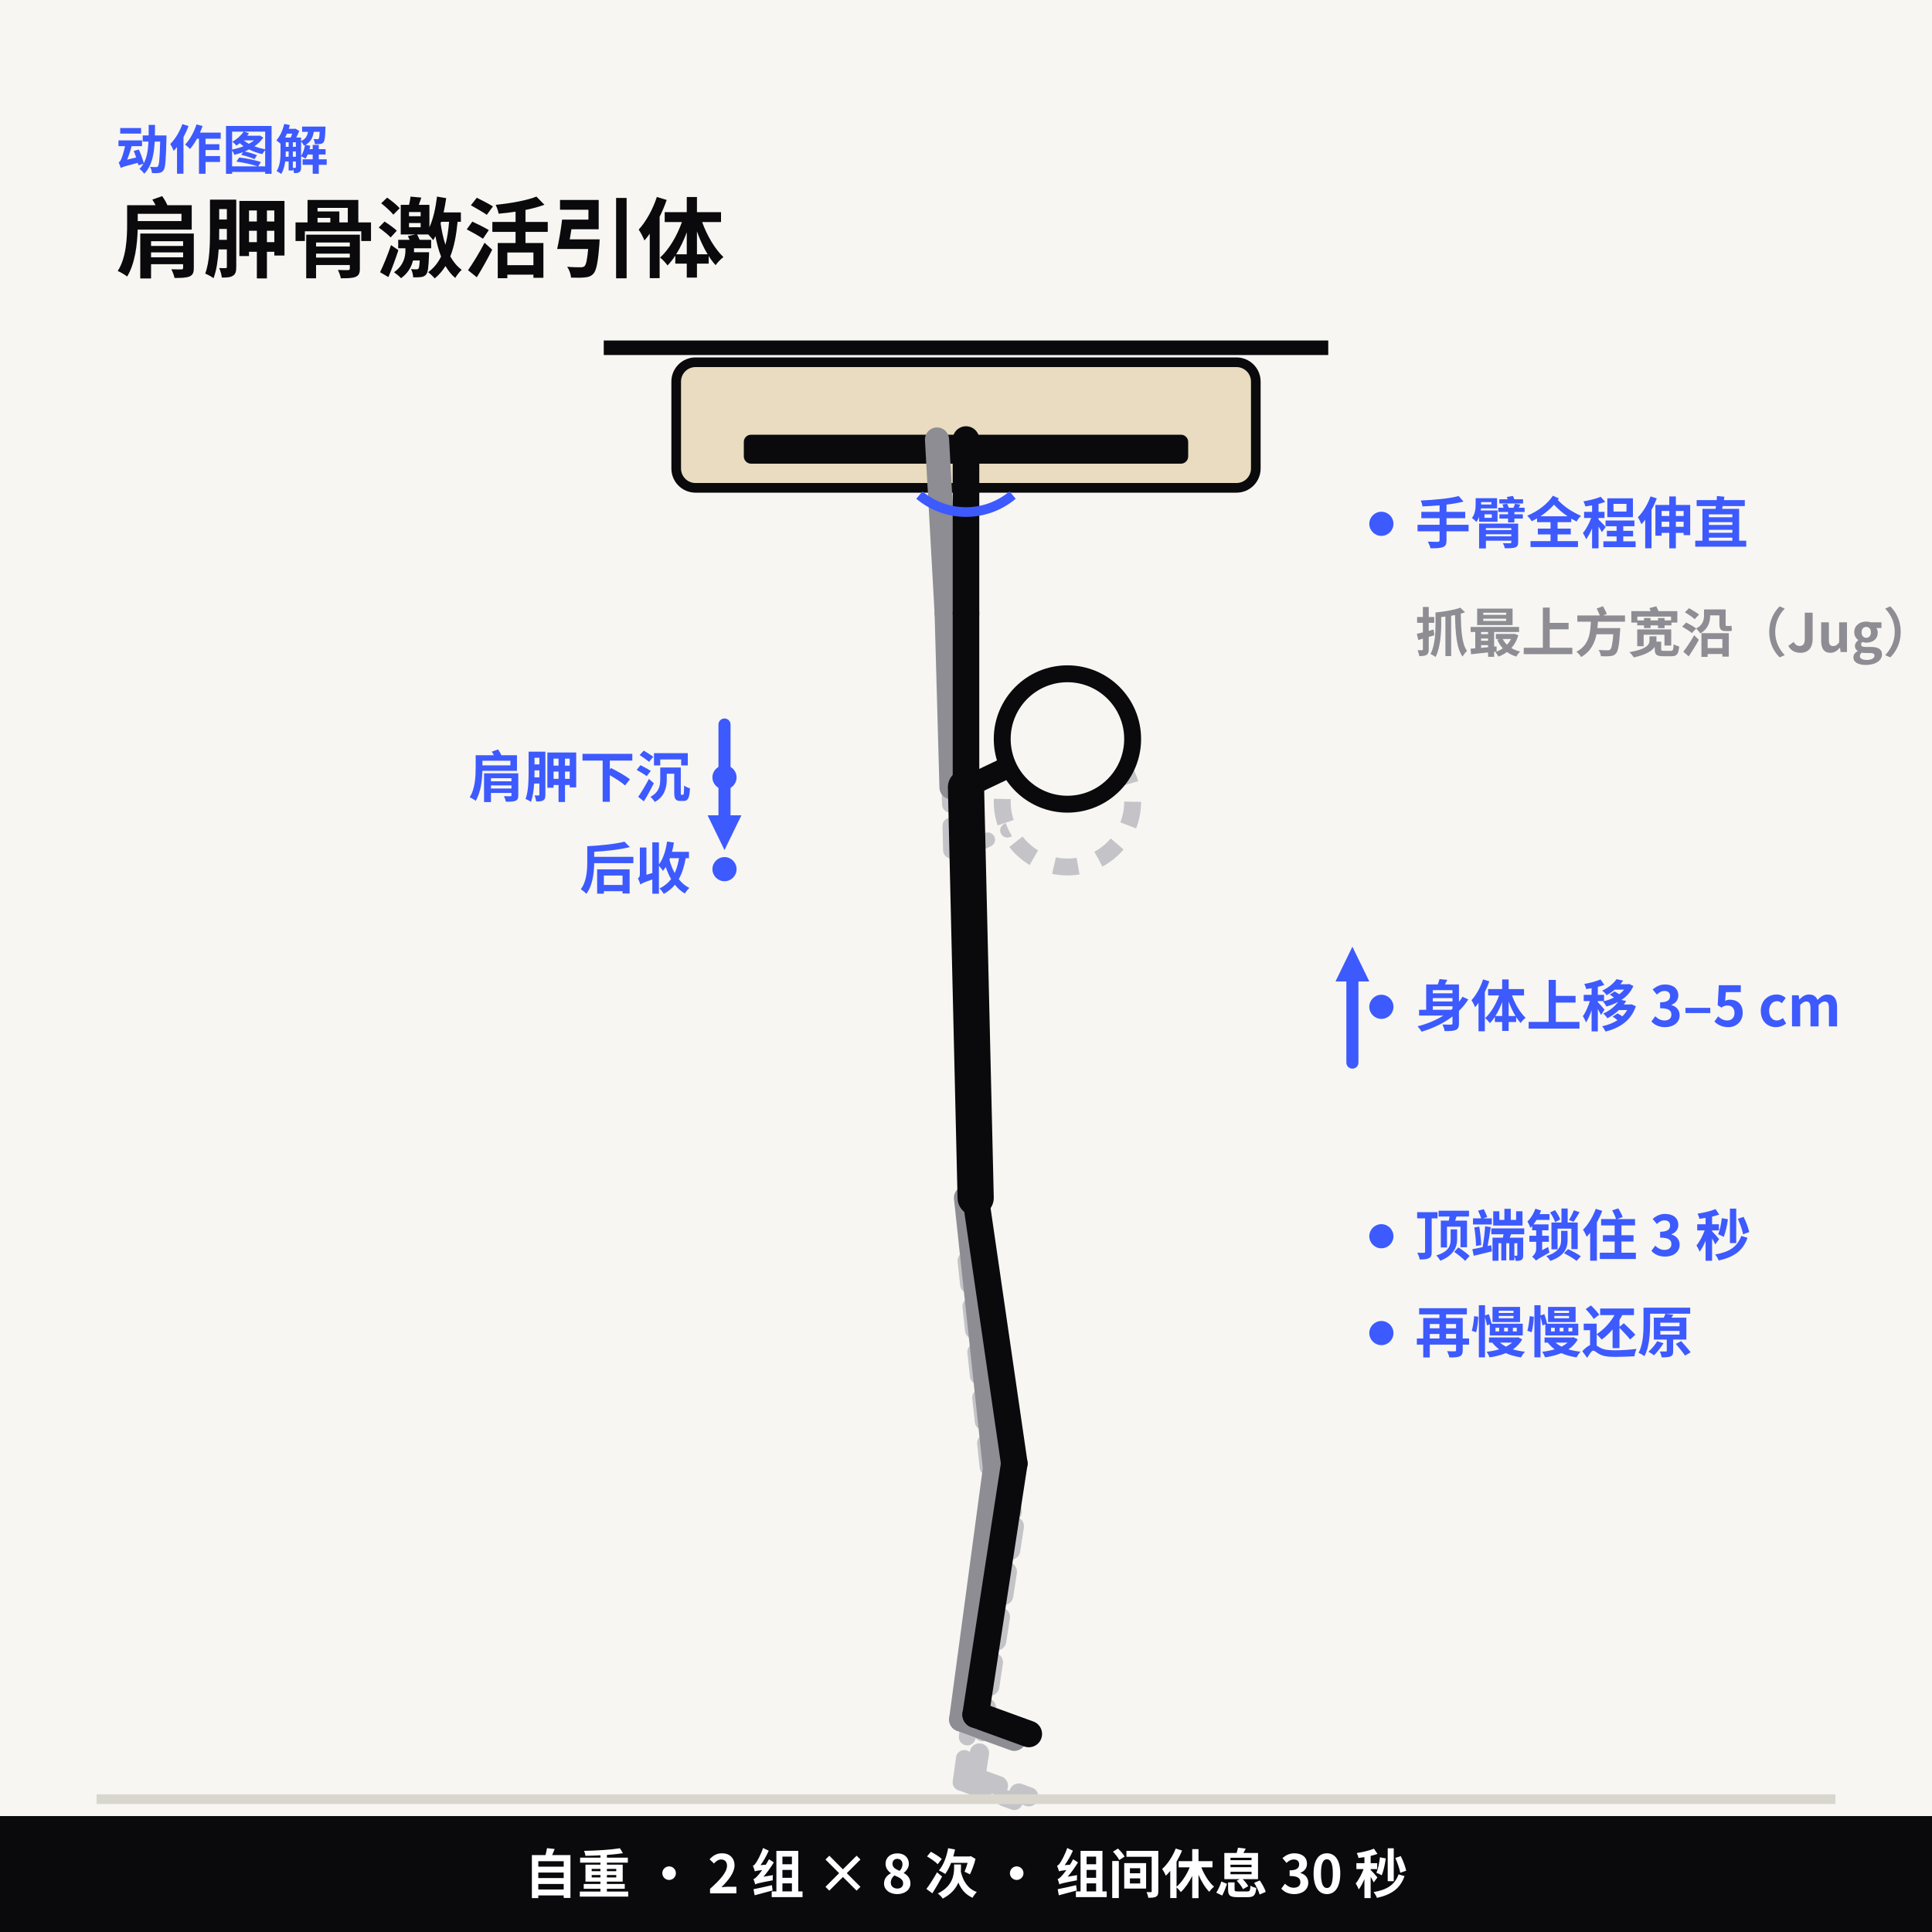
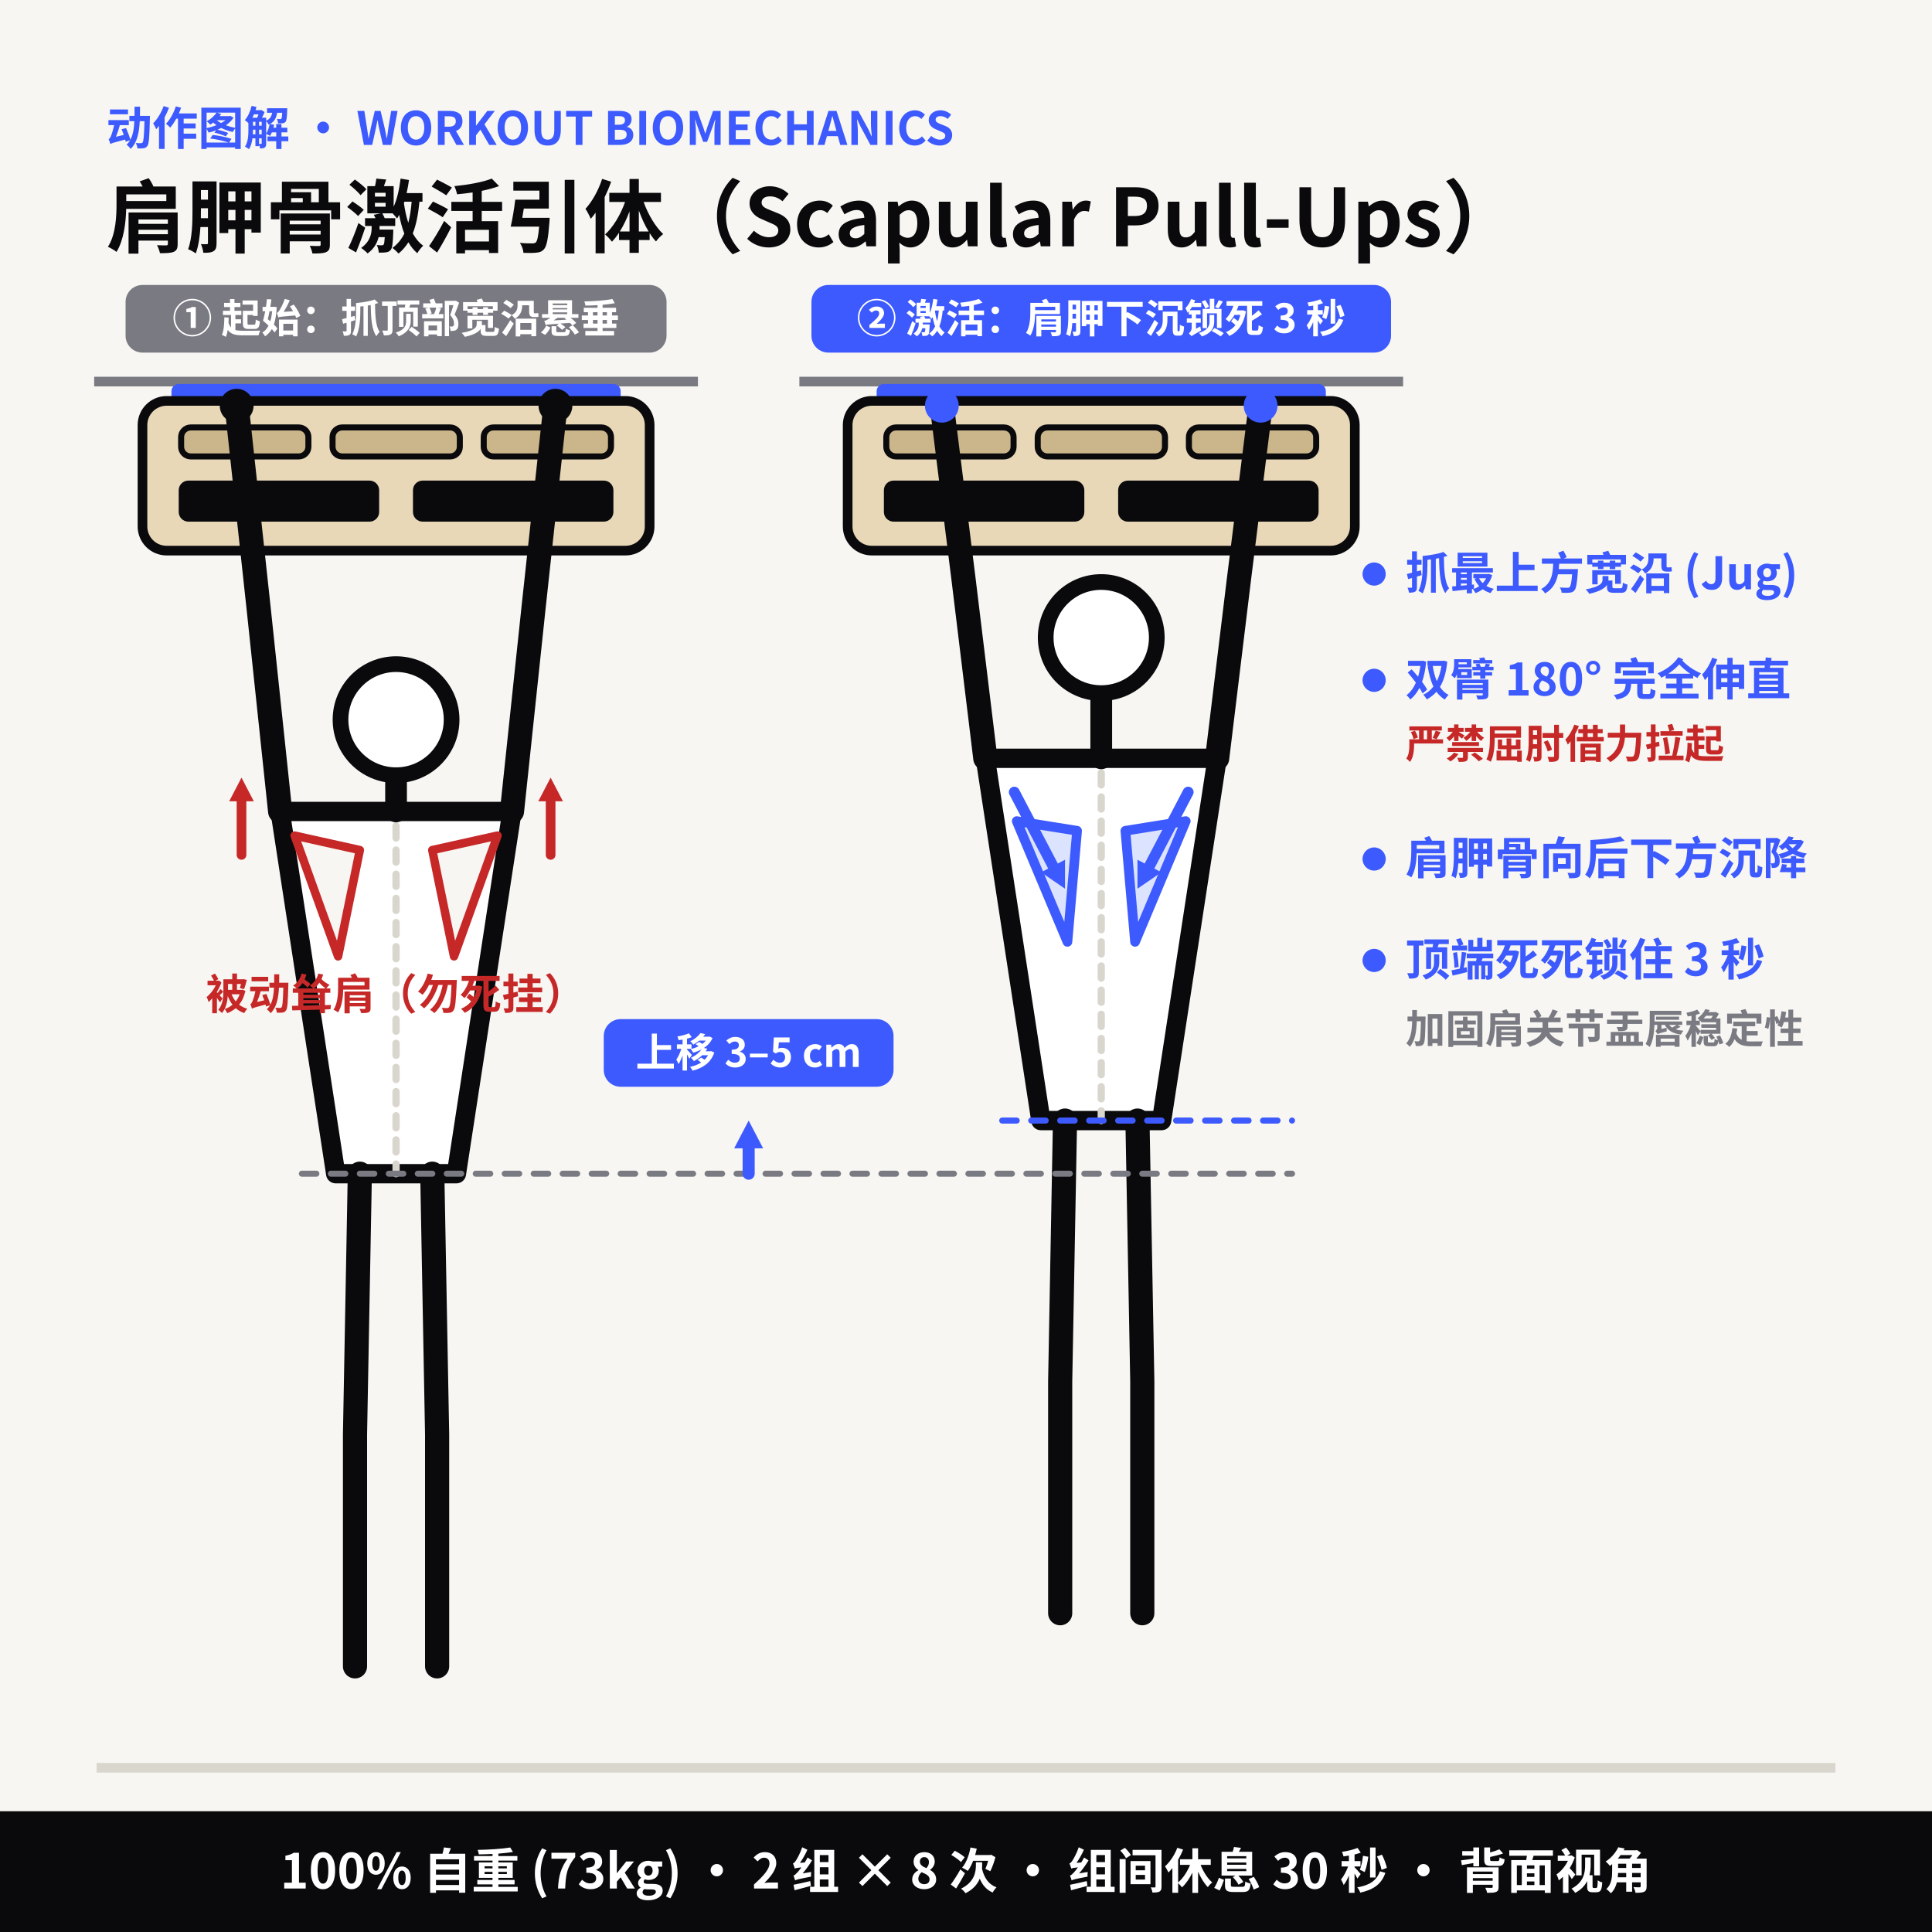
<svg xmlns="http://www.w3.org/2000/svg" viewBox="0 0 800 800" width="800" height="800">
  <rect width="800" height="800" fill="#f7f6f2" />
-   <text x="48" y="70" font-family="Noto Sans CJK SC, Noto Sans SC, PingFang SC, sans-serif" font-size="22" font-weight="800" fill="#3d5afe" text-anchor="start">动作图解</text>
-   <text x="48" y="112" font-family="Noto Sans CJK SC, Noto Sans SC, PingFang SC, sans-serif" font-size="36" font-weight="900" fill="#0a0a0d" text-anchor="start">肩胛骨激活引体</text>
-   <rect x="280" y="150" width="240" height="52" rx="8" fill="#e9dcc0" stroke="#0a0a0d" stroke-width="4" />
-   <rect x="308" y="180" width="184" height="12" rx="3" fill="#0a0a0d" stroke="#0a0a0d" stroke-width="0" />
-   <polyline points="250.0,144.0 550.0,144.0" fill="none" stroke="#0a0a0d" stroke-width="6" stroke-linecap="butt" stroke-linejoin="round" />
-   <polyline points="394.0,352.0 392.0,267.0" fill="none" stroke="#c4c4c8" stroke-width="7" stroke-linecap="round" stroke-linejoin="round" stroke-dasharray="10 9" />
-   <polyline points="392.0,267.0 388.0,182.0" fill="none" stroke="#c4c4c8" stroke-width="7" stroke-linecap="round" stroke-linejoin="round" stroke-dasharray="10 9" />
-   <polyline points="400.0,522.0 412.0,634.0" fill="none" stroke="#c4c4c8" stroke-width="7" stroke-linecap="round" stroke-linejoin="round" stroke-dasharray="10 9" />
-   <polyline points="412.0,634.0 398.0,738.0" fill="none" stroke="#c4c4c8" stroke-width="7" stroke-linecap="round" stroke-linejoin="round" stroke-dasharray="10 9" />
-   <polyline points="398.0,738.0 420.0,746.0" fill="none" stroke="#c4c4c8" stroke-width="7" stroke-linecap="round" stroke-linejoin="round" stroke-dasharray="10 9" />
-   <polyline points="400.0,352.0 404.0,522.0" fill="none" stroke="#c4c4c8" stroke-width="12" stroke-linecap="round" stroke-linejoin="round" stroke-dasharray="10 9" />
-   <polyline points="404.0,522.0 420.0,632.0" fill="none" stroke="#c4c4c8" stroke-width="8" stroke-linecap="round" stroke-linejoin="round" stroke-dasharray="10 9" />
-   <polyline points="420.0,632.0 404.0,736.0" fill="none" stroke="#c4c4c8" stroke-width="8" stroke-linecap="round" stroke-linejoin="round" stroke-dasharray="10 9" />
-   <polyline points="404.0,736.0 426.0,744.0" fill="none" stroke="#c4c4c8" stroke-width="8" stroke-linecap="round" stroke-linejoin="round" stroke-dasharray="10 9" />
-   <polyline points="400.0,352.0 400.0,267.0" fill="none" stroke="#c4c4c8" stroke-width="8" stroke-linecap="round" stroke-linejoin="round" stroke-dasharray="10 9" />
-   <polyline points="400.0,267.0 400.0,182.0" fill="none" stroke="#c4c4c8" stroke-width="8" stroke-linecap="round" stroke-linejoin="round" stroke-dasharray="10 9" />
-   <polyline points="400.0,352.0 417.6,343.6" fill="none" stroke="#c4c4c8" stroke-width="6" stroke-linecap="round" stroke-linejoin="round" stroke-dasharray="10 9" />
-   <circle cx="442" cy="332" r="27" fill="#f7f6f2" stroke="#c4c4c8" stroke-width="7" stroke-dasharray="10 9" />
-   <polyline points="394.0,326.0 392.0,254.0" fill="none" stroke="#8d8d93" stroke-width="10" stroke-linecap="round" stroke-linejoin="round" />
-   <polyline points="392.0,254.0 388.0,182.0" fill="none" stroke="#8d8d93" stroke-width="10" stroke-linecap="round" stroke-linejoin="round" />
-   <polyline points="400.0,496.0 412.0,608.0" fill="none" stroke="#8d8d93" stroke-width="10" stroke-linecap="round" stroke-linejoin="round" />
-   <polyline points="412.0,608.0 398.0,712.0" fill="none" stroke="#8d8d93" stroke-width="10" stroke-linecap="round" stroke-linejoin="round" />
-   <polyline points="398.0,712.0 420.0,720.0" fill="none" stroke="#8d8d93" stroke-width="10" stroke-linecap="round" stroke-linejoin="round" />
-   <polyline points="400.0,326.0 404.0,496.0" fill="none" stroke="#0a0a0d" stroke-width="15" stroke-linecap="round" stroke-linejoin="round" />
-   <polyline points="404.0,496.0 420.0,606.0" fill="none" stroke="#0a0a0d" stroke-width="11" stroke-linecap="round" stroke-linejoin="round" />
-   <polyline points="420.0,606.0 404.0,710.0" fill="none" stroke="#0a0a0d" stroke-width="11" stroke-linecap="round" stroke-linejoin="round" />
-   <polyline points="404.0,710.0 426.0,718.0" fill="none" stroke="#0a0a0d" stroke-width="11" stroke-linecap="round" stroke-linejoin="round" />
-   <polyline points="400.0,326.0 400.0,254.0" fill="none" stroke="#0a0a0d" stroke-width="11" stroke-linecap="round" stroke-linejoin="round" />
-   <polyline points="400.0,254.0 400.0,182.0" fill="none" stroke="#0a0a0d" stroke-width="11" stroke-linecap="round" stroke-linejoin="round" />
-   <polyline points="400.0,326.0 417.6,317.6" fill="none" stroke="#0a0a0d" stroke-width="9" stroke-linecap="round" stroke-linejoin="round" />
-   <circle cx="442" cy="306" r="27" fill="#f7f6f2" stroke="#0a0a0d" stroke-width="7" />
-   <polyline points="40.0,745.0 760.0,745.0" fill="none" stroke="#d9d6cd" stroke-width="4" stroke-linecap="butt" stroke-linejoin="round" />
-   <polyline points="560.0,440.0 560.0,401.6" fill="none" stroke="#3d5afe" stroke-width="5" stroke-linecap="round" stroke-linejoin="round" />
-   <polygon points="560.0,392.0 567.0,406.4 553.0,406.4" fill="#3d5afe" />
-   <circle cx="572" cy="416.9" r="5" fill="#3d5afe" />
-   <text x="586" y="425" font-family="Noto Sans CJK SC, Noto Sans SC, PingFang SC, sans-serif" font-size="23" font-weight="700" fill="#3d5afe" text-anchor="start">身体上移 3–5 cm</text>
-   <polyline points="300.0,300.0 300.0,342.4" fill="none" stroke="#3d5afe" stroke-width="5" stroke-linecap="round" stroke-linejoin="round" />
-   <polygon points="300.0,352.0 293.0,337.6 307.0,337.6" fill="#3d5afe" />
-   <circle cx="300" cy="321.9" r="5" fill="#3d5afe" />
-   <text x="286" y="330" font-family="Noto Sans CJK SC, Noto Sans SC, PingFang SC, sans-serif" font-size="23" font-weight="700" fill="#3d5afe" text-anchor="end">肩胛下沉</text>
-   <circle cx="300" cy="359.9" r="5" fill="#3d5afe" />
-   <text x="286" y="368" font-family="Noto Sans CJK SC, Noto Sans SC, PingFang SC, sans-serif" font-size="23" font-weight="700" fill="#3d5afe" text-anchor="end">后收</text>
-   <path d="M380.7,205.0 A30,30 0 0 0 419.3,205.0" fill="none" stroke="#3d5afe" stroke-width="4" />
-   <circle cx="572" cy="216.9" r="5" fill="#3d5afe" />
-   <text x="586" y="225" font-family="Noto Sans CJK SC, Noto Sans SC, PingFang SC, sans-serif" font-size="23" font-weight="700" fill="#3d5afe" text-anchor="start">手臂全程伸直</text>
-   <circle cx="572" cy="511.9" r="5" fill="#3d5afe" />
-   <text x="586" y="520" font-family="Noto Sans CJK SC, Noto Sans SC, PingFang SC, sans-serif" font-size="23" font-weight="700" fill="#3d5afe" text-anchor="start">顶端锁住 3 秒</text>
-   <circle cx="572" cy="552.0" r="5" fill="#3d5afe" />
-   <text x="586" y="560" font-family="Noto Sans CJK SC, Noto Sans SC, PingFang SC, sans-serif" font-size="23" font-weight="700" fill="#3d5afe" text-anchor="start">再慢慢还原</text>
-   <text x="586" y="270" font-family="Noto Sans CJK SC, Noto Sans SC, PingFang SC, sans-serif" font-size="22" font-weight="600" fill="#8d8d93" text-anchor="start">抓最上方宽沿（Jug）</text>
-   <rect x="0" y="752" width="800" height="48" fill="#0a0a0d" />
-   <text x="400" y="784" font-family="Noto Sans CJK SC, Noto Sans SC, PingFang SC, sans-serif" font-size="22" font-weight="700" fill="#fff" text-anchor="middle">自重 · 2 组 × 8 次 · 组间休息 30 秒</text>
+   <text x="44.0" y="60.0" font-family="Noto Sans CJK SC, Noto Sans SC, PingFang SC, sans-serif" font-size="19" font-weight="800" fill="#3d5afe" text-anchor="start">动作图解 · WORKOUT BIOMECHANICS</text>
+   <text x="44.0" y="102.0" font-family="Noto Sans CJK SC, Noto Sans SC, PingFang SC, sans-serif" font-size="33" font-weight="900" fill="#0a0a0d" text-anchor="start">肩胛骨激活引体（Scapular Pull-Ups）</text>
+   <polyline points="39.0,158.0 289.0,158.0" fill="none" stroke="#7a7a82" stroke-width="4" stroke-linecap="butt" stroke-linejoin="round" />
+   <rect x="71.0" y="159.0" width="186.0" height="9.0" rx="3" fill="#3d5afe" stroke="#3d5afe" stroke-width="0" />
+   <rect x="59.0" y="166.0" width="210.0" height="62.0" rx="10" fill="#e8d8b8" stroke="#0a0a0d" stroke-width="4" />
+   <rect x="75.0" y="177.0" width="52.7" height="12.0" rx="4" fill="#cbb58a" stroke="#0a0a0d" stroke-width="2.5" />
+   <rect x="137.7" y="177.0" width="52.7" height="12.0" rx="4" fill="#cbb58a" stroke="#0a0a0d" stroke-width="2.5" />
+   <rect x="200.3" y="177.0" width="52.7" height="12.0" rx="4" fill="#cbb58a" stroke="#0a0a0d" stroke-width="2.5" />
+   <rect x="75.0" y="200.0" width="81.0" height="15.0" rx="3" fill="#0a0a0d" stroke="#0a0a0d" stroke-width="2" />
+   <rect x="172.0" y="200.0" width="81.0" height="15.0" rx="3" fill="#0a0a0d" stroke="#0a0a0d" stroke-width="2" />
+   <polyline points="98.0,168.0 107.0,251.0 116.0,336.0" fill="none" stroke="#0a0a0d" stroke-width="10" stroke-linecap="round" stroke-linejoin="round" />
+   <polyline points="230.0,168.0 221.0,251.0 212.0,336.0" fill="none" stroke="#0a0a0d" stroke-width="10" stroke-linecap="round" stroke-linejoin="round" />
+   <circle cx="98.0" cy="168.0" r="6.0" fill="#0a0a0d" stroke="#0a0a0d" stroke-width="2" />
+   <circle cx="230.0" cy="168.0" r="6.0" fill="#0a0a0d" stroke="#0a0a0d" stroke-width="2" />
+   <polygon points="116.0,336.0 212.0,336.0 189.0,486.0 139.0,486.0" fill="#fff" stroke="#0a0a0d" stroke-width="8" stroke-linejoin="round" />
+   <polyline points="164.0,342.0 164.0,486.0" fill="none" stroke="#d9d6cd" stroke-width="3" stroke-linecap="round" stroke-linejoin="round" stroke-dasharray="5 5" />
+   <polygon points="122.0,346.0 149.0,352.0 140.0,396.0" fill="#f7f6f2" stroke="#c62828" stroke-width="3.5" stroke-linejoin="round" />
+   <polygon points="206.0,346.0 179.0,352.0 188.0,396.0" fill="#f7f6f2" stroke="#c62828" stroke-width="3.5" stroke-linejoin="round" />
+   <polyline points="100.0,354.0 100.0,328.1" fill="none" stroke="#c62828" stroke-width="4" stroke-linecap="round" stroke-linejoin="round" />
+   <polygon points="100.0,322.0 105.1,331.8 94.9,331.8" fill="#c62828" />
+   <polyline points="228.0,354.0 228.0,328.1" fill="none" stroke="#c62828" stroke-width="4" stroke-linecap="round" stroke-linejoin="round" />
+   <polygon points="228.0,322.0 233.1,331.8 222.9,331.8" fill="#c62828" />
+   <polyline points="164.0,336.0 164.0,320.0" fill="none" stroke="#0a0a0d" stroke-width="9" stroke-linecap="round" stroke-linejoin="round" />
+   <circle cx="164.0" cy="298.0" r="23.0" fill="#fff" stroke="#0a0a0d" stroke-width="6.5" />
+   <polyline points="149.0,486.0 147.0,594.0 147.0,690.0" fill="none" stroke="#0a0a0d" stroke-width="10" stroke-linecap="round" stroke-linejoin="round" />
+   <polyline points="179.0,486.0 181.0,594.0 181.0,690.0" fill="none" stroke="#0a0a0d" stroke-width="10" stroke-linecap="round" stroke-linejoin="round" />
+   <polyline points="331.0,158.0 581.0,158.0" fill="none" stroke="#7a7a82" stroke-width="4" stroke-linecap="butt" stroke-linejoin="round" />
+   <rect x="363.0" y="159.0" width="186.0" height="9.0" rx="3" fill="#3d5afe" stroke="#3d5afe" stroke-width="0" />
+   <rect x="351.0" y="166.0" width="210.0" height="62.0" rx="10" fill="#e8d8b8" stroke="#0a0a0d" stroke-width="4" />
+   <rect x="367.0" y="177.0" width="52.7" height="12.0" rx="4" fill="#cbb58a" stroke="#0a0a0d" stroke-width="2.5" />
+   <rect x="429.7" y="177.0" width="52.7" height="12.0" rx="4" fill="#cbb58a" stroke="#0a0a0d" stroke-width="2.5" />
+   <rect x="492.3" y="177.0" width="52.7" height="12.0" rx="4" fill="#cbb58a" stroke="#0a0a0d" stroke-width="2.5" />
+   <rect x="367.0" y="200.0" width="81.0" height="15.0" rx="3" fill="#0a0a0d" stroke="#0a0a0d" stroke-width="2" />
+   <rect x="464.0" y="200.0" width="81.0" height="15.0" rx="3" fill="#0a0a0d" stroke="#0a0a0d" stroke-width="2" />
+   <polyline points="390.0,168.0 399.0,240.0 408.0,314.0" fill="none" stroke="#0a0a0d" stroke-width="10" stroke-linecap="round" stroke-linejoin="round" />
+   <polyline points="522.0,168.0 513.0,240.0 504.0,314.0" fill="none" stroke="#0a0a0d" stroke-width="10" stroke-linecap="round" stroke-linejoin="round" />
+   <circle cx="390.0" cy="168.0" r="6.0" fill="#3d5afe" stroke="#3d5afe" stroke-width="2" />
+   <circle cx="522.0" cy="168.0" r="6.0" fill="#3d5afe" stroke="#3d5afe" stroke-width="2" />
+   <polygon points="408.0,314.0 504.0,314.0 481.0,464.0 431.0,464.0" fill="#fff" stroke="#0a0a0d" stroke-width="8" stroke-linejoin="round" />
+   <polyline points="456.0,320.0 456.0,464.0" fill="none" stroke="#d9d6cd" stroke-width="3" stroke-linecap="round" stroke-linejoin="round" stroke-dasharray="5 5" />
+   <polygon points="421.0,340.0 446.0,344.0 442.0,390.0" fill="#dce3ff" stroke="#3d5afe" stroke-width="4" stroke-linejoin="round" />
+   <polygon points="491.0,340.0 466.0,344.0 470.0,390.0" fill="#dce3ff" stroke="#3d5afe" stroke-width="4" stroke-linejoin="round" />
+   <polyline points="420.0,328.0 437.9,362.2" fill="none" stroke="#3d5afe" stroke-width="4.5" stroke-linecap="round" stroke-linejoin="round" />
+   <polygon points="441.0,368.0 431.1,361.2 441.0,356.0" fill="#3d5afe" />
+   <polyline points="492.0,328.0 474.1,362.2" fill="none" stroke="#3d5afe" stroke-width="4.5" stroke-linecap="round" stroke-linejoin="round" />
+   <polygon points="471.0,368.0 471.0,356.0 480.9,361.2" fill="#3d5afe" />
+   <polyline points="456.0,314.0 456.0,286.0" fill="none" stroke="#0a0a0d" stroke-width="9" stroke-linecap="round" stroke-linejoin="round" />
+   <circle cx="456.0" cy="264.0" r="23.0" fill="#fff" stroke="#0a0a0d" stroke-width="6.5" />
+   <polyline points="441.0,464.0 439.0,572.0 439.0,668.0" fill="none" stroke="#0a0a0d" stroke-width="10" stroke-linecap="round" stroke-linejoin="round" />
+   <polyline points="471.0,464.0 473.0,572.0 473.0,668.0" fill="none" stroke="#0a0a0d" stroke-width="10" stroke-linecap="round" stroke-linejoin="round" />
+   <polyline points="40.0,732.0 760.0,732.0" fill="none" stroke="#d9d6cd" stroke-width="4" stroke-linecap="butt" stroke-linejoin="round" />
+   <rect x="52.0" y="118.0" width="224.0" height="28.0" rx="7" fill="#7a7a82" stroke="#7a7a82" stroke-width="0" />
+   <text x="164.0" y="137.8" font-family="Noto Sans CJK SC, Noto Sans SC, PingFang SC, sans-serif" font-size="16.5" font-weight="800" fill="#fff" text-anchor="middle">① 起始：抓顶部宽沿悬垂</text>
+   <rect x="336.0" y="118.0" width="240.0" height="28.0" rx="7" fill="#3d5afe" stroke="#3d5afe" stroke-width="0" />
+   <text x="456.0" y="137.8" font-family="Noto Sans CJK SC, Noto Sans SC, PingFang SC, sans-serif" font-size="16.5" font-weight="800" fill="#fff" text-anchor="middle">② 激活：肩胛下沉锁死 3 秒</text>
+   <polyline points="125.0,486.0 535.0,486.0" fill="none" stroke="#7a7a82" stroke-width="2.5" stroke-linecap="round" stroke-linejoin="round" stroke-dasharray="6 6" />
+   <polyline points="415.0,464.0 535.0,464.0" fill="none" stroke="#3d5afe" stroke-width="2.5" stroke-linecap="round" stroke-linejoin="round" stroke-dasharray="6 6" />
+   <polyline points="310.0,486.0 310.0,471.1" fill="none" stroke="#3d5afe" stroke-width="5" stroke-linecap="round" stroke-linejoin="round" />
+   <polygon points="310.0,464.0 316.0,475.5 304.0,475.5" fill="#3d5afe" />
+   <rect x="250.0" y="422.0" width="120.0" height="28.0" rx="7" fill="#3d5afe" stroke="#3d5afe" stroke-width="0" />
+   <text x="310.0" y="441.8" font-family="Noto Sans CJK SC, Noto Sans SC, PingFang SC, sans-serif" font-size="16.5" font-weight="800" fill="#fff" text-anchor="middle">上移 3–5 cm</text>
+   <text x="164.0" y="418.0" font-family="Noto Sans CJK SC, Noto Sans SC, PingFang SC, sans-serif" font-size="17.5" font-weight="700" fill="#c62828" text-anchor="middle">被动耸肩（勿死挂）</text>
+   <circle cx="569.0" cy="237.7" r="4.8" fill="#3d5afe" />
+   <text x="582.0" y="244.0" font-family="Noto Sans CJK SC, Noto Sans SC, PingFang SC, sans-serif" font-size="18.5" font-weight="700" fill="#3d5afe" text-anchor="start">抓最上方宽沿 (Jug)</text>
+   <circle cx="569.0" cy="281.7" r="4.8" fill="#3d5afe" />
+   <text x="582.0" y="288.0" font-family="Noto Sans CJK SC, Noto Sans SC, PingFang SC, sans-serif" font-size="18.5" font-weight="700" fill="#3d5afe" text-anchor="start">双臂 180° 完全伸直</text>
+   <text x="582.0" y="314.0" font-family="Noto Sans CJK SC, Noto Sans SC, PingFang SC, sans-serif" font-size="16.5" font-weight="700" fill="#c62828" text-anchor="start">严禁屈肘借力拉起</text>
+   <circle cx="569.0" cy="355.7" r="4.8" fill="#3d5afe" />
+   <text x="582.0" y="362.0" font-family="Noto Sans CJK SC, Noto Sans SC, PingFang SC, sans-serif" font-size="18.5" font-weight="700" fill="#3d5afe" text-anchor="start">肩胛骨向后下方沉降</text>
+   <circle cx="569.0" cy="397.7" r="4.8" fill="#3d5afe" />
+   <text x="582.0" y="404.0" font-family="Noto Sans CJK SC, Noto Sans SC, PingFang SC, sans-serif" font-size="18.5" font-weight="700" fill="#3d5afe" text-anchor="start">顶端死死锁住 3 秒</text>
+   <text x="582.0" y="432.0" font-family="Noto Sans CJK SC, Noto Sans SC, PingFang SC, sans-serif" font-size="16.5" font-weight="700" fill="#7a7a82" text-anchor="start">加固肩关节盂唇稳定性</text>
+   <rect x="0" y="750" width="800" height="50" fill="#0a0a0d" />
+   <text x="400.0" y="782.0" font-family="Noto Sans CJK SC, Noto Sans SC, PingFang SC, sans-serif" font-size="20" font-weight="700" fill="#fff" text-anchor="middle">100% 自重 (73kg) · 2 组 × 8 次 · 组间休息 30 秒 · 背面视角</text>
</svg>
